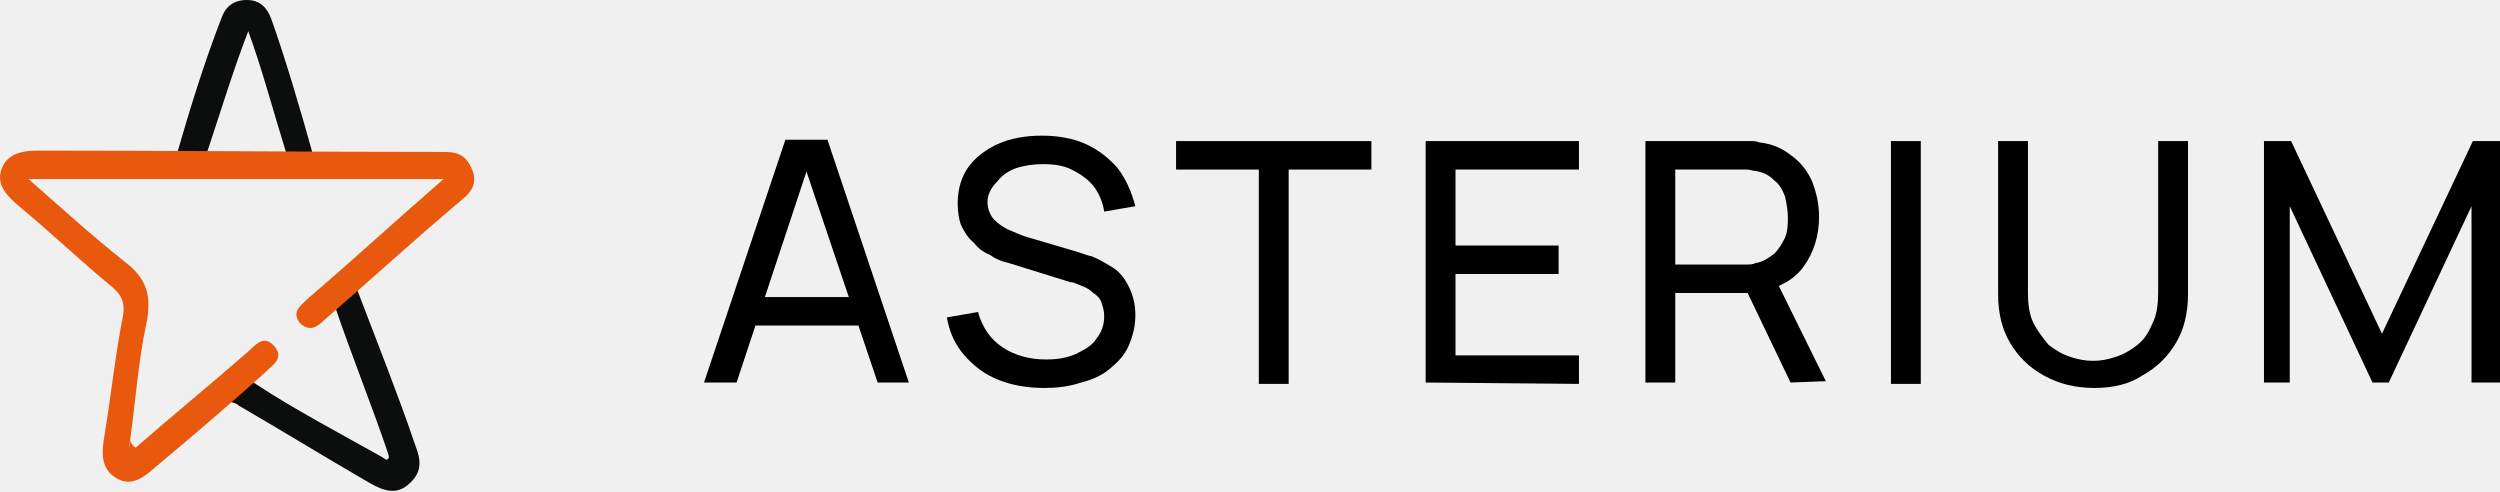
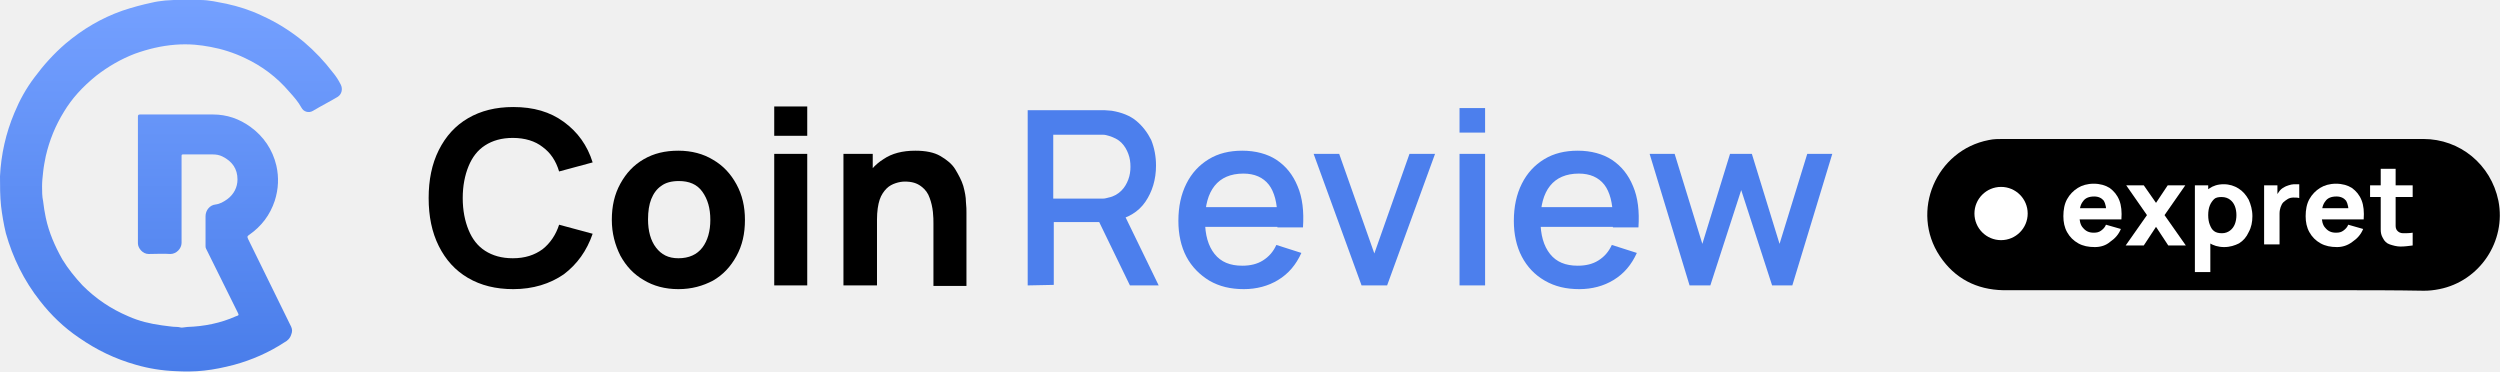
- <svg xmlns="http://www.w3.org/2000/svg" version="1.1" id="Layer_1" x="0px" y="0px" viewBox="0 0 184.3 36.2" style="enable-background:new 0 0 184.3 36.2;" xml:space="preserve">
+ <svg xmlns="http://www.w3.org/2000/svg" version="1.1" id="Layer_1" x="0px" y="0px" viewBox="0 0 469.5 69.8" style="enable-background:new 0 0 469.5 69.8;" xml:space="preserve">
  <style type="text/css">
- 	.st0{fill:#0C0D0D;}
- 	.st1{fill:#E8590D;}
+ 	.st0{fill:url(#SVGID_1_);}
+ 	.st1{fill:#4C7FED;}
+ 	.st2{fill:#FFFFFF;}
</style>
  <g>
-     <path class="st0" d="M18.3,2.3c1,2.7,1.9,6.1,2.9,9.3c0.6-0.1,1.3-0.1,1.9-0.1C22.1,7.9,21,4.2,20,1.4C19.7,0.6,19.2,0,18.2,0   s-1.6,0.5-1.9,1.4C15.1,4.5,14,8,13,11.5c0.3,0.1,0.6,0.2,0.9,0.3c0.3,0.1,0.5,0.1,0.7,0.2c0.3,0.1,0.3,0.1,0.1,0   c0.1,0,0.2,0,0.3,0C16.1,8.8,17.1,5.4,18.3,2.3z" />
-     <path class="st0" d="M30.5,32.5c-1-3-2.9-7.8-4-10.7c-0.3-0.7-0.5-1.8-1.6-1.3s-0.5,1.4-0.2,2.1c1,3,2.9,7.8,3.9,10.8   c0.1,0.3,0.1,0.4-0.1,0.5c-0.2-0.1-0.3-0.2-0.5-0.3c-2.5-1.4-6.6-3.6-9-5.2c-0.3-0.2-0.6-0.4-0.9-0.5c-0.3,0.6-0.8,1.2-1.2,1.7   c0.3,0.1,0.5,0.1,0.7,0.3c2.6,1.5,6.7,4,9.3,5.5c1,0.6,2.1,1.2,3.1,0.4C31.4,34.7,30.9,33.6,30.5,32.5z" />
+     <linearGradient id="SVGID_1_" gradientUnits="userSpaceOnUse" x1="32.1" y1="-8.741" x2="32.1" y2="60.798" gradientTransform="matrix(1 0 0 -1 0 61.05)">
+       <stop offset="0" style="stop-color:#497DEA" />
+       <stop offset="1" style="stop-color:#74A0FF" />
+     </linearGradient>
+     <path class="st0" d="M25.9,33.8c0-4,0-7.9,0-11.9c0-0.3,0.1-0.4,0.4-0.4c4.6,0,9.1,0,13.7,0c2.6,0,4.9,0.8,7,2.3   c2.5,1.8,4.2,4.3,4.9,7.3c0.5,2.2,0.4,4.4-0.3,6.6c-0.9,2.7-2.5,4.8-4.8,6.4c-0.4,0.3-0.4,0.3-0.2,0.8c2.7,5.5,5.4,11,8.1,16.5   c0.2,0.5,0.2,0.9,0,1.4c-0.2,0.7-0.7,1.2-1.3,1.5c-2.9,1.9-6.1,3.3-9.4,4.2c-1.9,0.5-3.8,0.9-5.7,1.1c-1.8,0.2-3.6,0.2-5.4,0.1   c-2.5-0.1-5-0.5-7.4-1.2c-3.9-1.1-7.4-2.8-10.7-5.1c-2.8-1.9-5.2-4.2-7.3-6.9c-3-3.8-5.1-8.1-6.4-12.7c-0.4-1.7-0.7-3.4-0.9-5.1   C0,36.8,0,35,0,33.1C0.2,29,1.1,25,2.7,21.2c1-2.4,2.2-4.6,3.8-6.7c1.7-2.3,3.6-4.4,5.8-6.3C15.5,5.5,19,3.4,23,2   c1.8-0.6,3.6-1.1,5.5-1.5c0.8-0.2,1.6-0.3,2.5-0.4C33.2-0.1,35.4,0,37.6,0c1.7,0,3.3,0.4,4.9,0.7c2.3,0.5,4.5,1.2,6.6,2.2   c2.9,1.3,5.6,3,8,5c2,1.7,3.8,3.6,5.4,5.7c0.6,0.7,1.1,1.5,1.5,2.3c0.4,0.8,0.2,1.8-0.6,2.3c-1.5,0.9-3.1,1.7-4.6,2.6   C58,21.3,57,21,56.6,20.2c-0.6-1.1-1.4-2-2.3-3c-2.3-2.7-5.1-4.8-8.3-6.3c-2.1-1-4.3-1.7-6.5-2.1c-1-0.2-1.9-0.3-2.9-0.4   c-1.2-0.1-2.5-0.1-3.7,0c-2.6,0.2-5.1,0.8-7.6,1.7c-2.6,1-5,2.4-7.2,4.1c-2.6,2.1-4.6,4.3-6.1,6.8c-1.6,2.6-2.7,5.3-3.4,8.3   c-0.2,1-0.4,2-0.5,3C8,33.2,7.9,34.1,7.9,35c0,0.9,0,1.9,0.2,2.8c0.1,1,0.3,2.1,0.5,3.1c0.6,2.8,1.7,5.3,3.1,7.8   c1.1,1.8,2.4,3.4,3.8,4.9c2.5,2.5,5.3,4.4,8.6,5.8c2,0.9,4.1,1.4,6.3,1.7c1,0.1,1.9,0.3,2.9,0.3c0.4,0,0.7,0.2,1.1,0.1   c0.3,0,0.5-0.1,0.8-0.1c3.1-0.1,6.2-0.7,9.1-2c0.6-0.2,0.6-0.2,0.3-0.8c-2-4-3.9-7.9-5.9-11.9c-0.1-0.2-0.1-0.3-0.1-0.5   c0-1.9,0-3.8,0-5.6c0-1.1,0.8-2.1,1.9-2.2c0.8-0.1,1.5-0.5,2.2-1c1.2-0.9,1.9-2.2,1.9-3.7c0-2-1-3.4-2.8-4.3   c-0.6-0.3-1.2-0.4-1.9-0.4c-1.8,0-3.7,0-5.5,0c-0.3,0-0.3,0.1-0.3,0.3c0,5.4,0,10.9,0,16.3c0,1.1-1,2.1-2.1,2.1   c-1.3-0.1-2.7,0-4.1,0c-1.1,0-2-1.1-2-2C25.9,41.7,25.9,37.8,25.9,33.8z" />
  </g>
  <g>
-     <g>
-       <path class="st1" d="M10,33c2.4-2.1,5.8-4.9,8.2-7c0.6-0.5,1.2-1.4,2-0.5s-0.1,1.4-0.6,1.9c-2.3,2.1-5.7,5-8.1,7    c-0.8,0.7-1.8,1.6-3,0.8c-1.1-0.7-1-1.9-0.8-3.1c0.5-3,0.8-6,1.4-9c0.1-1-0.3-1.5-0.9-2c-2.3-1.9-4.5-4-6.8-5.9    c-0.8-0.7-1.7-1.5-1.3-2.7s1.6-1.4,2.7-1.4c10,0,20,0.1,30,0.1c1,0,1.6,0.3,2,1.3c0.4,0.9,0,1.6-0.6,2.1c-3.8,3.2-6.5,5.7-10.3,9    c-0.5,0.5-1.1,0.9-1.8,0.2c-0.6-0.8,0-1.2,0.5-1.7c3.6-3.1,6.2-5.5,10.1-8.9c-10.3,0-20.3,0-30.6,0c2.4,2.1,4.7,4.2,7.1,6.1    c1.6,1.2,2,2.5,1.6,4.5c-0.6,2.8-0.8,5.7-1.2,8.6c0,0.2-0.1,0.4-0.1,0.6C9.6,33.1,9.8,33,10,33z" />
-       <path class="st1" d="M10,33c-0.1,0.1-0.3,0.1-0.5,0.1c0-0.2,0.1-0.4,0.1-0.6C9.7,32.7,9.8,32.9,10,33z" />
-     </g>
+     <path d="M96.4,54.3c-3.3,0-6.1-0.7-8.5-2.1c-2.4-1.4-4.2-3.4-5.5-6s-1.9-5.6-1.9-9s0.6-6.4,1.9-9s3.1-4.6,5.5-6   c2.4-1.4,5.2-2.1,8.5-2.1c3.8,0,6.9,0.9,9.5,2.8c2.6,1.9,4.4,4.4,5.4,7.6l-6.3,1.7c-0.6-2-1.6-3.5-3.1-4.6   c-1.4-1.1-3.3-1.7-5.6-1.7c-2.1,0-3.8,0.5-5.2,1.4s-2.4,2.2-3.1,3.9c-0.7,1.7-1.1,3.7-1.1,6s0.4,4.3,1.1,6s1.7,3,3.1,3.9   c1.4,0.9,3.1,1.4,5.2,1.4c2.3,0,4.1-0.6,5.6-1.7c1.4-1.1,2.5-2.7,3.1-4.6l6.3,1.7c-1.1,3.2-2.9,5.7-5.4,7.6   C103.3,53.3,100.1,54.3,96.4,54.3z" />
+     <path d="M127.4,54.3c-2.5,0-4.7-0.6-6.5-1.7c-1.9-1.1-3.3-2.6-4.4-4.6c-1-2-1.6-4.2-1.6-6.7c0-2.6,0.5-4.8,1.6-6.8s2.5-3.5,4.4-4.6   s4-1.6,6.5-1.6s4.7,0.6,6.5,1.7c1.9,1.1,3.3,2.6,4.4,4.6c1.1,2,1.6,4.2,1.6,6.7c0,2.6-0.5,4.8-1.6,6.8s-2.5,3.5-4.4,4.6   C132,53.7,129.9,54.3,127.4,54.3z M127.4,48.5c2,0,3.5-0.7,4.5-2s1.5-3.1,1.5-5.2c0-2.2-0.5-3.9-1.5-5.3s-2.5-2-4.4-2   c-1.4,0-2.5,0.3-3.3,0.9c-0.9,0.6-1.5,1.5-1.9,2.5s-0.6,2.3-0.6,3.8c0,2.2,0.5,4,1.5,5.3S125.5,48.5,127.4,48.5z" />
+     <path d="M145.4,25.5V20h6.2v5.5H145.4z M145.4,53.6V28.9h6.2v24.7C151.6,53.6,145.4,53.6,145.4,53.6z" />
+     <path d="M158.4,53.6V28.9h5.5v8.2h0.8v16.5H158.4z M175.3,53.6V42c0-0.6,0-1.3-0.1-2.2c-0.1-0.9-0.3-1.8-0.6-2.6   c-0.3-0.9-0.8-1.6-1.6-2.2s-1.7-0.9-3.1-0.9c-0.5,0-1.1,0.1-1.7,0.3c-0.6,0.2-1.2,0.5-1.7,1s-1,1.2-1.3,2.1s-0.5,2.2-0.5,3.7   l-3.6-1.7c0-1.9,0.4-3.8,1.2-5.5s2-3.1,3.6-4.1c1.6-1.1,3.6-1.6,6-1.6c1.9,0,3.5,0.3,4.7,1s2.2,1.5,2.8,2.5s1.2,2.1,1.5,3.1   c0.3,1.1,0.5,2.1,0.5,3c0.1,0.9,0.1,1.6,0.1,2v13.8h-6.2V53.6z" />
+     <path class="st1" d="M193,53.6V20.7h13.3c0.3,0,0.7,0,1.2,0s0.9,0.1,1.3,0.1c1.8,0.3,3.4,0.9,4.6,1.9c1.2,1,2.1,2.2,2.8,3.6   c0.6,1.5,0.9,3.1,0.9,4.8c0,2.6-0.7,4.9-2,6.8s-3.3,3.1-6,3.6l-1.9,0.2h-9.3v11.8L193,53.6L193,53.6z M197.8,37.3h8.3   c0.3,0,0.6,0,1,0s0.7-0.1,1.1-0.2c1-0.2,1.8-0.7,2.4-1.3c0.6-0.6,1-1.3,1.3-2.1c0.3-0.8,0.4-1.6,0.4-2.4s-0.1-1.6-0.4-2.4   c-0.3-0.8-0.7-1.5-1.3-2.1s-1.4-1-2.4-1.3c-0.3-0.1-0.7-0.2-1.1-0.2c-0.4,0-0.7,0-1,0h-8.3V37.3z M212.2,53.6l-6.5-13.4l4.8-1.2   l7.1,14.6H212.2z" />
+     <path class="st1" d="M233.6,54.3c-2.5,0-4.6-0.5-6.5-1.6c-1.8-1.1-3.3-2.6-4.3-4.5s-1.5-4.2-1.5-6.7c0-2.7,0.5-5,1.5-7   s2.4-3.5,4.2-4.6s3.9-1.6,6.3-1.6c2.5,0,4.7,0.6,6.4,1.7c1.8,1.2,3.1,2.8,4,5c0.9,2.1,1.2,4.7,1,7.7h-4.8V41c0-2.9-0.6-5-1.6-6.3   c-1.1-1.4-2.7-2.1-4.8-2.1c-2.4,0-4.2,0.8-5.4,2.3s-1.8,3.7-1.8,6.5c0,2.7,0.6,4.8,1.8,6.3s2.9,2.2,5.2,2.2c1.5,0,2.8-0.3,3.9-1   c1.1-0.7,1.9-1.6,2.5-2.9l4.7,1.5c-1,2.2-2.4,3.9-4.4,5.1C238.2,53.7,236,54.3,233.6,54.3z M224.8,42.6v-3.7h17.7v3.7H224.8z" />
+     <path class="st1" d="M255.7,53.6l-9-24.7h4.8l6.6,18.7l6.6-18.7h4.8l-9,24.7C260.5,53.6,255.7,53.6,255.7,53.6z" />
+     <path class="st1" d="M274.1,24.9v-4.6h4.8v4.6H274.1z M274.1,53.6V28.9h4.8v24.7C278.9,53.6,274.1,53.6,274.1,53.6z" />
+     <path class="st1" d="M296.6,54.3c-2.5,0-4.6-0.5-6.5-1.6s-3.3-2.6-4.3-4.5s-1.5-4.2-1.5-6.7c0-2.7,0.5-5,1.5-7s2.4-3.5,4.2-4.6   s3.9-1.6,6.3-1.6c2.5,0,4.7,0.6,6.4,1.7c1.8,1.2,3.1,2.8,4,5c0.9,2.1,1.2,4.7,1,7.7h-4.8V41c0-2.9-0.6-5-1.6-6.3   c-1.1-1.4-2.7-2.1-4.8-2.1c-2.4,0-4.2,0.8-5.4,2.3c-1.2,1.5-1.8,3.7-1.8,6.5c0,2.7,0.6,4.8,1.8,6.3c1.2,1.5,2.9,2.2,5.2,2.2   c1.5,0,2.8-0.3,3.9-1s1.9-1.6,2.5-2.9l4.7,1.5c-1,2.2-2.4,3.9-4.4,5.1C301.2,53.7,299,54.3,296.6,54.3z M287.8,42.6v-3.7h17.6v3.7   H287.8z" />
+     <path class="st1" d="M317.3,53.6l-7.5-24.7h4.7l5.2,16.9l5.2-16.9h4.1l5.2,16.9l5.2-16.9h4.7l-7.5,24.7h-3.8L327,35.7l-5.8,17.9   C321.2,53.6,317.3,53.6,317.3,53.6z" />
  </g>
  <g>
-     <path d="M51.9,28.2l6-17.9H61l6,17.9h-2.3l-5.6-16.6h0.7l-5.5,16.6H51.9z M54.8,24v-2.1h9.3V24H54.8z" />
-     <path d="M77,28.6c-1.3,0-2.4-0.2-3.4-0.6c-1-0.4-1.8-1-2.5-1.8s-1.1-1.7-1.3-2.8l2.3-0.4c0.3,1.1,0.9,2,1.8,2.6s2,0.9,3.2,0.9   c0.8,0,1.5-0.1,2.2-0.4c0.6-0.3,1.2-0.6,1.5-1.1c0.4-0.5,0.6-1,0.6-1.7c0-0.4-0.1-0.7-0.2-1s-0.3-0.5-0.6-0.7   c-0.2-0.2-0.5-0.4-0.8-0.5s-0.6-0.3-0.9-0.3l-4.5-1.4c-0.5-0.1-1-0.3-1.4-0.6c-0.5-0.2-0.9-0.5-1.2-0.9c-0.4-0.3-0.7-0.8-0.9-1.2   s-0.3-1.1-0.3-1.7c0-1.1,0.3-2,0.8-2.7s1.3-1.3,2.2-1.7c0.9-0.4,2-0.6,3.2-0.6s2.3,0.2,3.2,0.6s1.7,1,2.4,1.8   c0.6,0.8,1,1.7,1.3,2.8l-2.3,0.4c-0.1-0.7-0.4-1.4-0.8-1.9s-1-0.9-1.6-1.2s-1.3-0.4-2.1-0.4c-0.7,0-1.4,0.1-2,0.3   c-0.6,0.2-1.1,0.6-1.4,1c-0.5,0.5-0.7,1-0.7,1.5s0.2,1,0.5,1.3s0.7,0.6,1.2,0.8c0.5,0.2,0.9,0.4,1.3,0.5l3.4,1   c0.4,0.1,0.8,0.3,1.3,0.4c0.5,0.2,1,0.5,1.5,0.8c0.5,0.3,0.9,0.8,1.2,1.4c0.3,0.6,0.5,1.3,0.5,2.1c0,0.9-0.2,1.6-0.5,2.3   s-0.8,1.2-1.4,1.7s-1.3,0.8-2.1,1C78.8,28.5,77.9,28.6,77,28.6z" />
-     <path d="M92.8,28.2V12.5h-6.1v-2.1h14.4v2.1H95v15.8h-2.2V28.2z" />
-     <path d="M105.1,28.2V10.4h11.3v2.1h-9.1v5.6h7.6v2.1h-7.6v6h9.1v2.1L105.1,28.2L105.1,28.2z" />
-     <path d="M121.3,28.2V10.4h7.1c0.2,0,0.4,0,0.6,0c0.2,0,0.5,0,0.7,0.1c1,0.1,1.8,0.5,2.4,1c0.7,0.5,1.2,1.2,1.5,1.9   c0.3,0.8,0.5,1.6,0.5,2.6c0,1.4-0.4,2.6-1.1,3.6c-0.7,1-1.8,1.6-3.2,1.9l-0.8,0.1h-5.5v6.6H121.3z M123.5,19.5h4.8   c0.2,0,0.3,0,0.5,0s0.4,0,0.6-0.1c0.6-0.1,1-0.4,1.4-0.7c0.4-0.4,0.6-0.8,0.8-1.2c0.2-0.5,0.2-1,0.2-1.5s-0.1-1-0.2-1.5   c-0.2-0.5-0.4-0.9-0.8-1.2c-0.4-0.4-0.8-0.6-1.4-0.7c-0.2,0-0.4-0.1-0.6-0.1c-0.2,0-0.4,0-0.5,0h-4.8V19.5z M132,28.2l-3.5-7.3   l2.2-0.7l3.9,7.9L132,28.2L132,28.2z" />
-     <path d="M139.4,28.2V10.4h2.2v17.9h-2.2V28.2z" />
-     <path d="M154.4,28.6c-1.4,0-2.6-0.3-3.7-0.9c-1.1-0.6-1.9-1.4-2.5-2.4s-0.9-2.2-0.9-3.6V10.4h2.2v11.2c0,0.8,0.1,1.6,0.4,2.2   c0.3,0.6,0.7,1.1,1.1,1.6c0.5,0.4,1,0.7,1.6,0.9s1.1,0.3,1.7,0.3c0.6,0,1.1-0.1,1.7-0.3s1.1-0.5,1.6-0.9s0.8-0.9,1.1-1.6   c0.3-0.6,0.4-1.4,0.4-2.2V10.4h2.2v11.3c0,1.4-0.3,2.6-0.9,3.6s-1.4,1.8-2.5,2.4C157,28.3,155.8,28.6,154.4,28.6z" />
-     <path d="M166.9,28.2V10.4h2l6.7,14.2l6.7-14.2h2v17.8h-2.1v-13l-6.1,13h-1.2l-6.1-13v13H166.9z" />
+     <path d="M438.9,54.5c-5.4,0-57.3,0-62.7,0c-5-0.1-9.1-2.2-11.9-6.4c-5.6-8.4-0.7-19.9,9.2-21.8c0.9-0.2,1.8-0.2,2.7-0.2   c10.8,0,68.1,0,78.9,0c6.9,0,12.7,4.8,14.1,11.6c1.5,7.6-3.5,15.1-11.1,16.6c-1,0.2-1.9,0.3-2.9,0.3   C449.8,54.5,444.4,54.5,438.9,54.5z" />
  </g>
+   <g>
+     <path class="st2" d="M393.4,46.4c-1.2,0-2.2-0.2-3.1-0.7s-1.6-1.2-2.1-2.1s-0.7-1.9-0.7-3c0-1.2,0.2-2.3,0.7-3.2   c0.5-0.9,1.2-1.6,2-2.1s1.8-0.8,3-0.8s2.2,0.3,3,0.8c0.8,0.6,1.4,1.3,1.8,2.3s0.5,2.2,0.4,3.6h-2.8v-1c0-1.1-0.2-2-0.5-2.5   c-0.4-0.5-1-0.8-1.8-0.8c-1,0-1.7,0.3-2.1,0.9c-0.5,0.6-0.7,1.5-0.7,2.6c0,1,0.2,1.9,0.7,2.4c0.5,0.6,1.1,0.9,2,0.9   c0.6,0,1-0.1,1.4-0.4s0.7-0.6,0.9-1.1l2.8,0.8c-0.4,1-1.1,1.8-2,2.4C395.5,46.1,394.5,46.4,393.4,46.4z M389.7,41.2v-2.1h7.5v2.1   H389.7z" />
+     <path class="st2" d="M399.2,46.1l4-5.7l-3.9-5.6h3.3l2.3,3.3l2.2-3.3h3.3l-3.9,5.6l4,5.7h-3.3l-2.3-3.5l-2.3,3.5H399.2z" />
+     <path class="st2" d="M412.2,51.1V34.8h2.5v7.7h0.4v8.6H412.2z M417.7,46.4c-1.1,0-2.1-0.3-2.8-0.8s-1.3-1.2-1.7-2.1s-0.6-1.9-0.6-3   s0.2-2.1,0.6-3s0.9-1.6,1.7-2.1c0.7-0.5,1.6-0.8,2.7-0.8s2,0.3,2.8,0.8s1.4,1.2,1.9,2.1c0.4,0.9,0.7,1.9,0.7,3.1   c0,1.1-0.2,2.1-0.7,3c-0.4,0.9-1,1.6-1.8,2.1C419.7,46.1,418.8,46.4,417.7,46.4z M417.3,43.8c0.6,0,1.1-0.2,1.5-0.5   s0.7-0.7,0.9-1.2c0.2-0.5,0.3-1.1,0.3-1.7s-0.1-1.2-0.3-1.7c-0.2-0.5-0.5-0.9-0.9-1.2c-0.4-0.3-0.9-0.5-1.6-0.5   c-0.6,0-1.1,0.1-1.4,0.4s-0.6,0.7-0.8,1.2c-0.2,0.5-0.3,1.1-0.3,1.8s0.1,1.3,0.3,1.8c0.2,0.5,0.4,0.9,0.8,1.2   S416.7,43.8,417.3,43.8z" />
+     <path class="st2" d="M425.2,46.1V34.8h2.5v2.7l-0.3-0.4c0.1-0.4,0.3-0.7,0.6-1.1c0.2-0.3,0.5-0.6,0.9-0.8c0.3-0.2,0.6-0.3,0.9-0.4   s0.7-0.2,1-0.2s0.7,0,1,0v2.6c-0.3-0.1-0.7-0.1-1.1-0.1s-0.8,0.1-1.1,0.3c-0.3,0.2-0.6,0.4-0.8,0.6s-0.4,0.6-0.5,0.9   s-0.2,0.7-0.2,1.2v5.8h-2.9V46.1z" />
+     <path class="st2" d="M438.9,46.4c-1.2,0-2.2-0.2-3.1-0.7s-1.6-1.2-2.1-2.1s-0.7-1.9-0.7-3c0-1.2,0.2-2.3,0.7-3.2   c0.5-0.9,1.2-1.6,2-2.1s1.8-0.8,3-0.8s2.2,0.3,3,0.8c0.8,0.6,1.4,1.3,1.8,2.3s0.5,2.2,0.4,3.6h-2.8v-1c0-1.1-0.2-2-0.5-2.5   c-0.4-0.5-1-0.8-1.8-0.8c-1,0-1.7,0.3-2.1,0.9c-0.5,0.6-0.7,1.5-0.7,2.6c0,1,0.2,1.9,0.7,2.4c0.5,0.6,1.1,0.9,2,0.9   c0.6,0,1-0.1,1.4-0.4s0.7-0.6,0.9-1.1l2.8,0.8c-0.4,1-1.1,1.8-2,2.4C440.9,46.1,439.9,46.4,438.9,46.4z M435.1,41.2v-2.1h7.5v2.1   H435.1z" />
+     <path class="st2" d="M445.1,37v-2.2h8V37H445.1z M453.1,46.1c-0.8,0.1-1.5,0.2-2.3,0.2c-0.7,0-1.4-0.2-2-0.4   c-0.6-0.2-1-0.6-1.3-1.2c-0.3-0.5-0.4-1-0.4-1.6c0-0.5,0-1.1,0-1.8v-9.6h2.8v9.5c0,0.4,0,0.8,0,1.2c0,0.4,0.1,0.6,0.2,0.8   c0.3,0.4,0.7,0.6,1.2,0.6s1.2,0,1.8-0.1L453.1,46.1L453.1,46.1z" />
+   </g>
+   <circle class="st2" cx="375.8" cy="40.1" r="5" />
</svg>
